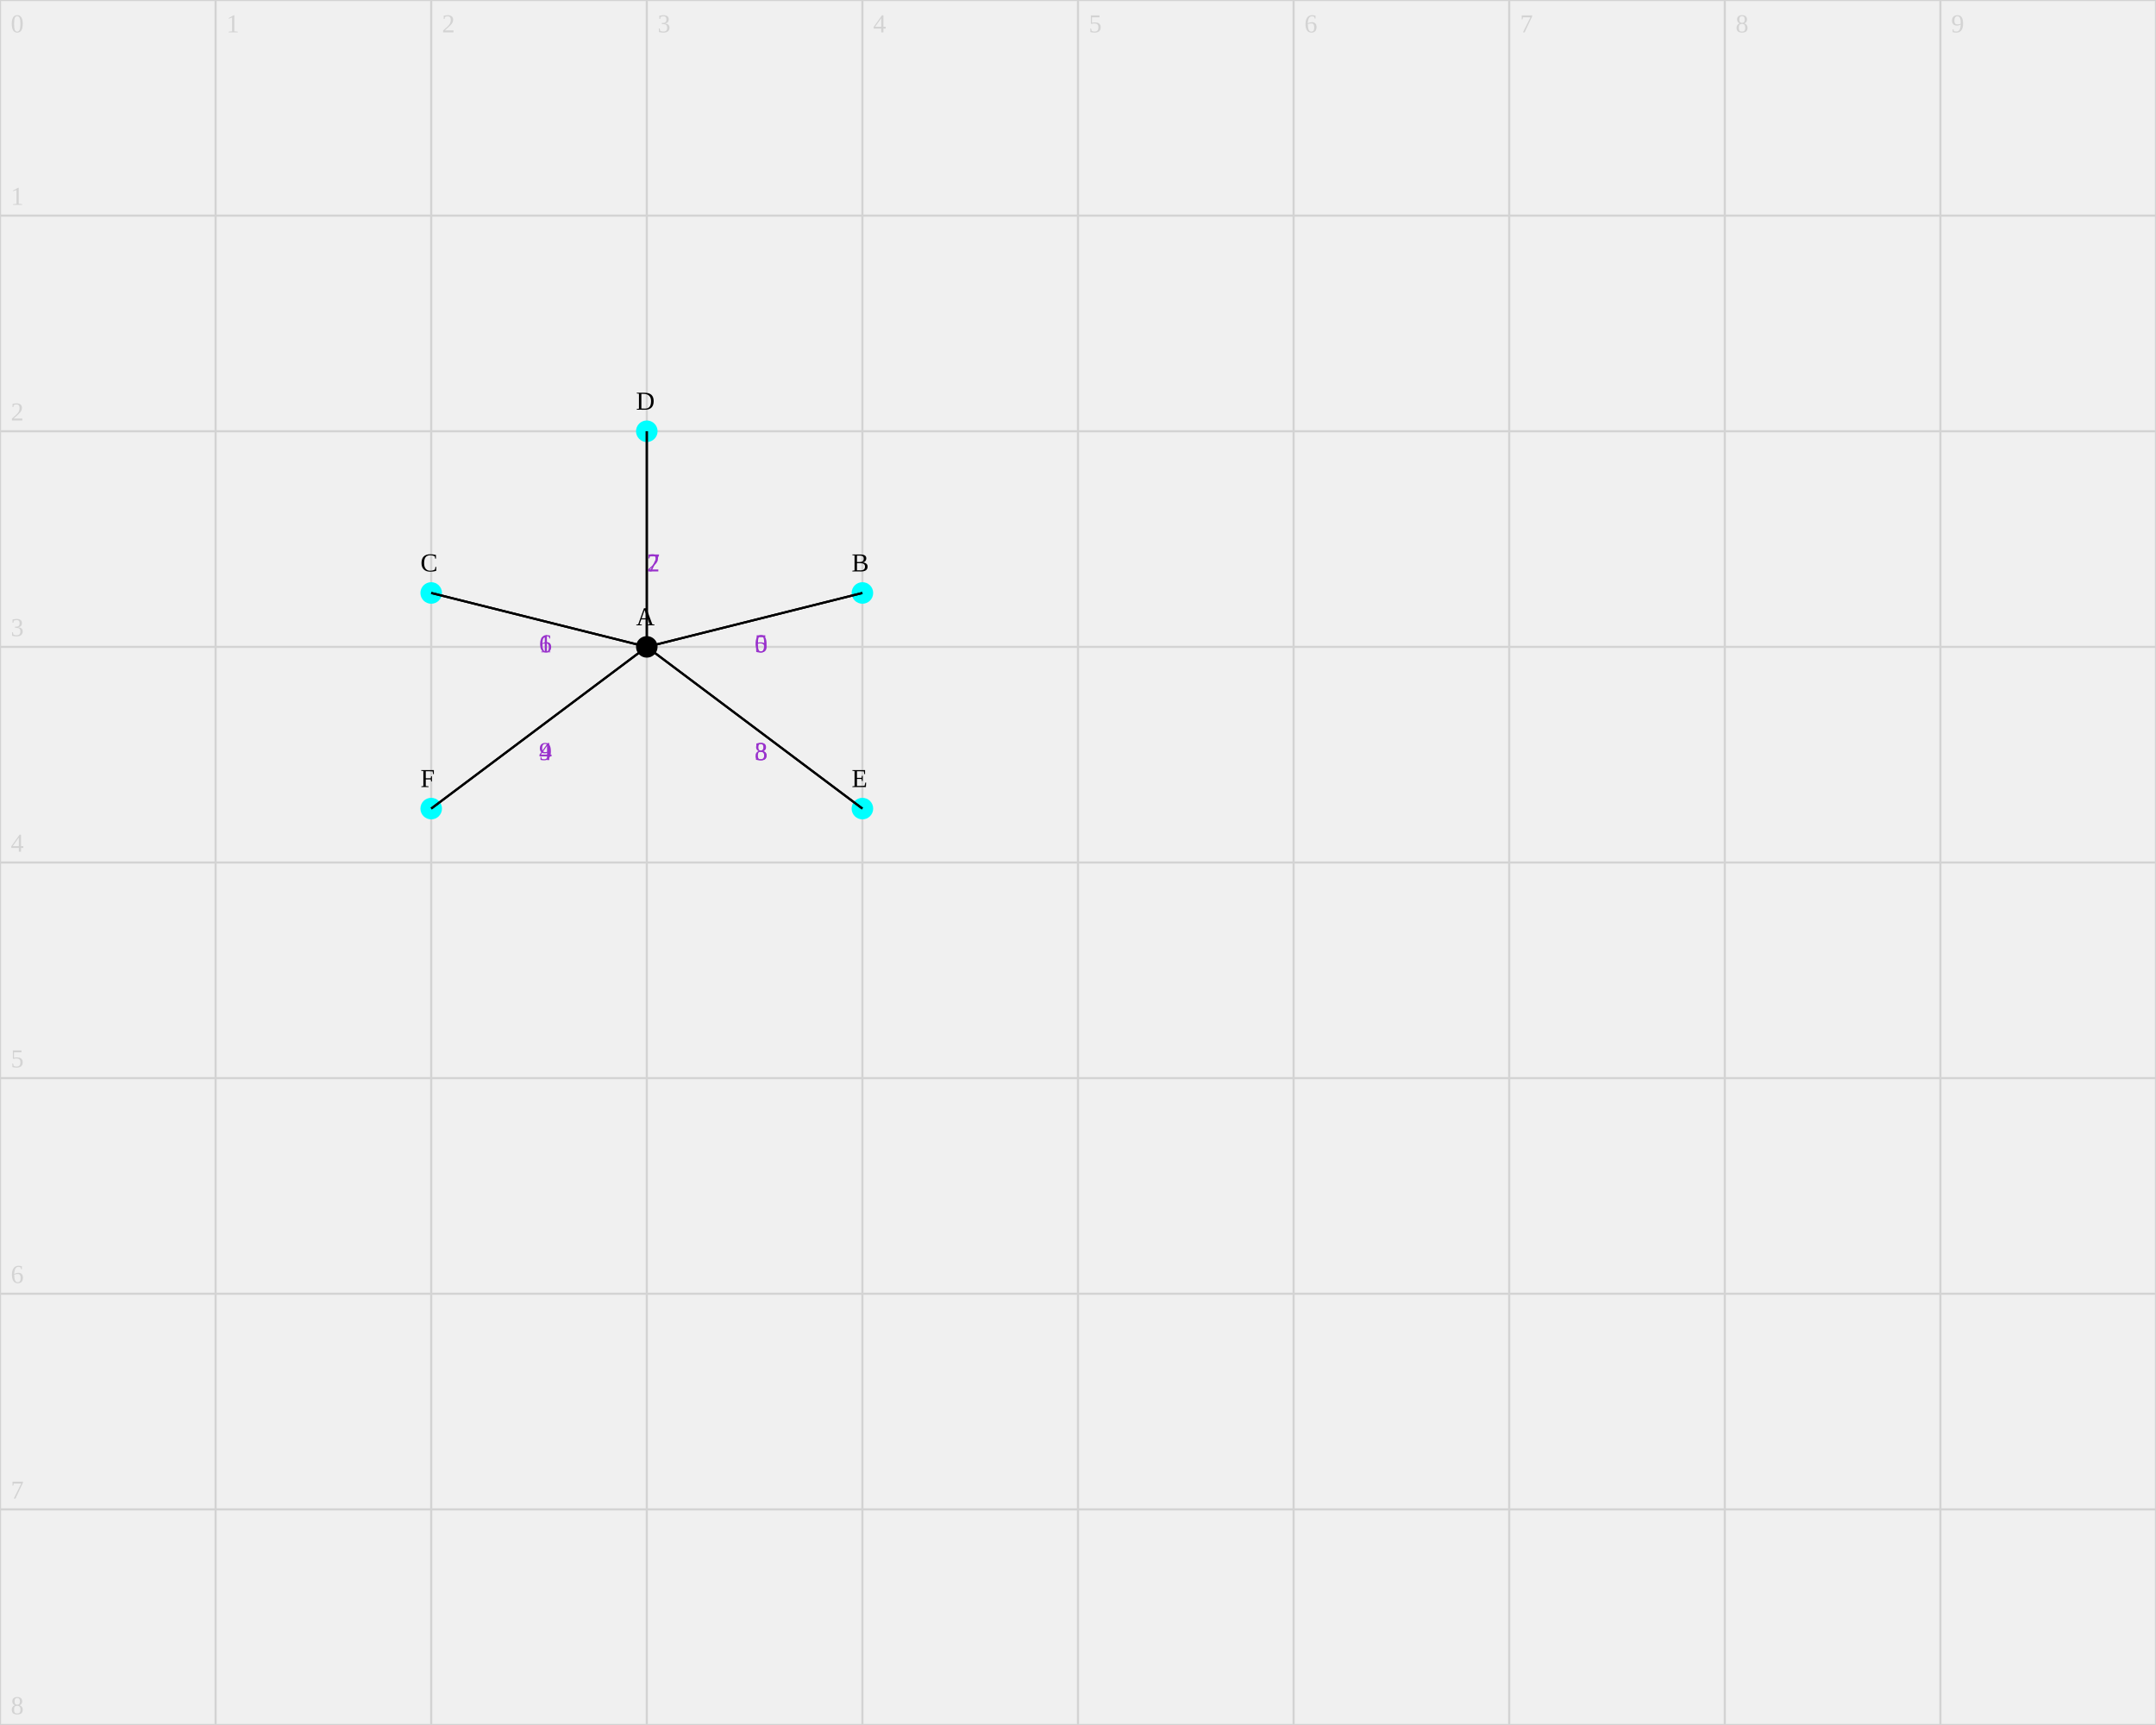
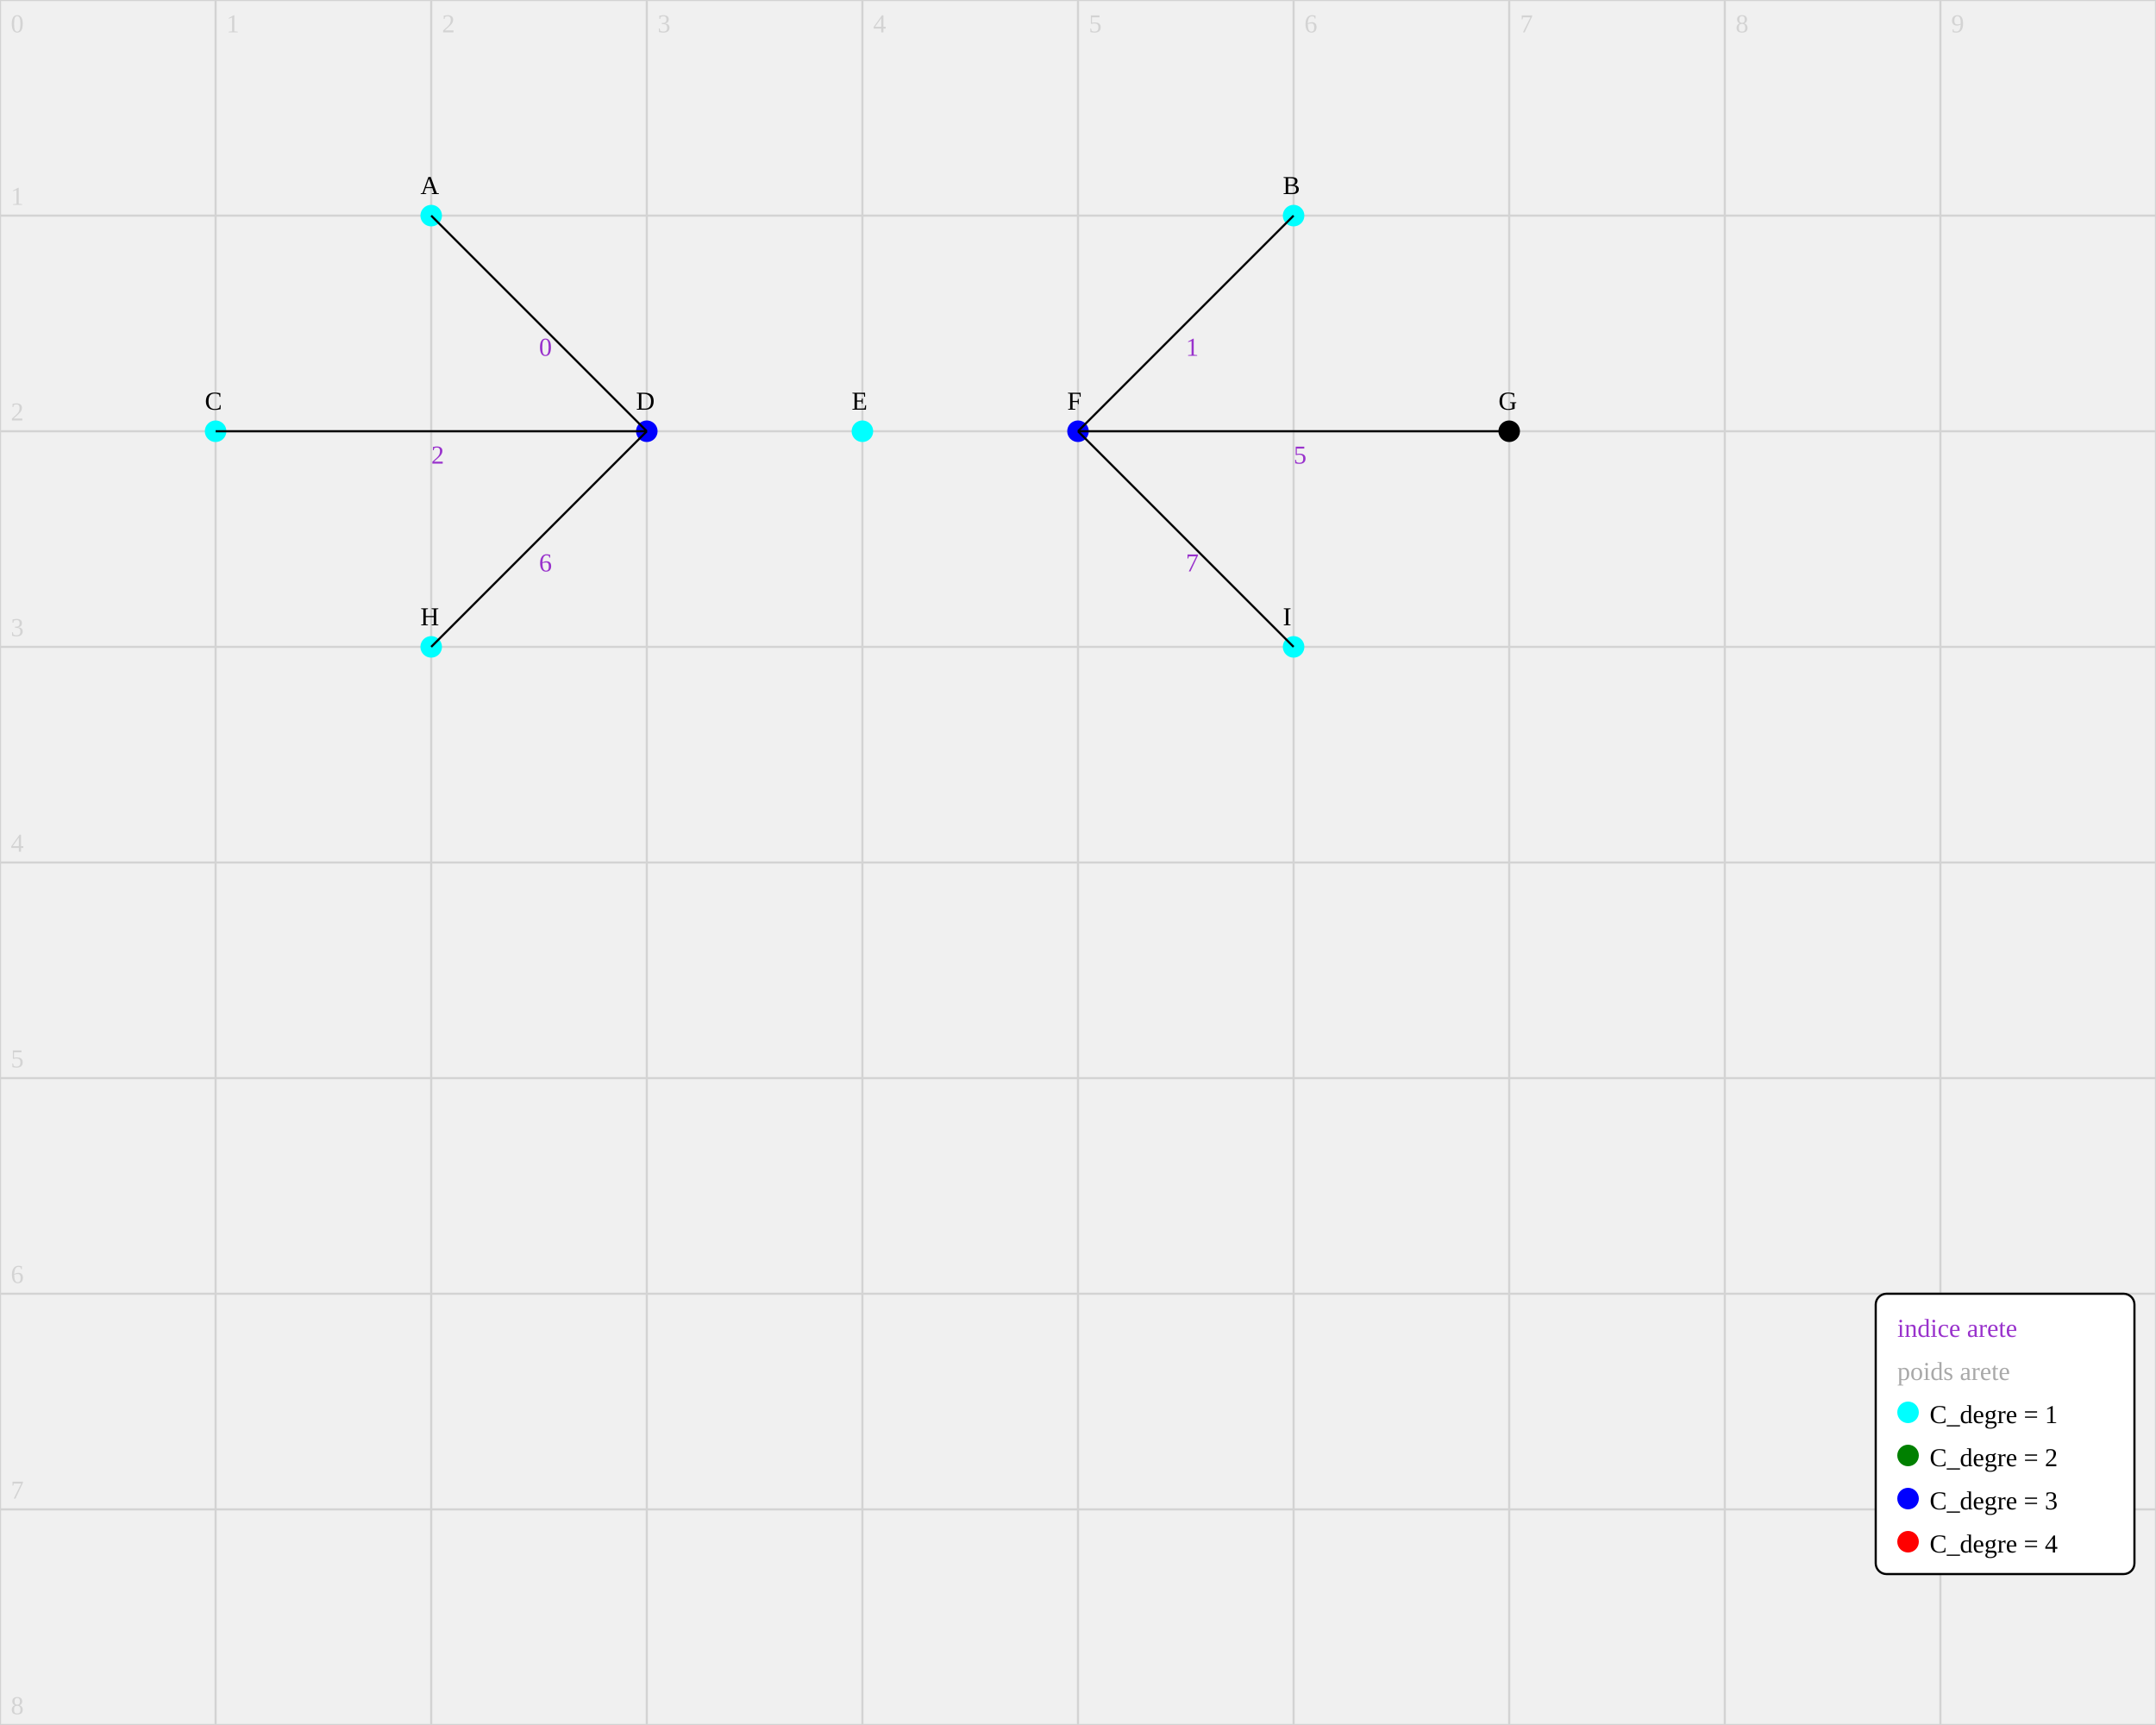
<svg xmlns="http://www.w3.org/2000/svg" version="1.1" width="1000" height="800">
  <line x1="0" y1="0" x2="1000" y2="0" stroke="lightgrey" />
  <text x="5" y="-5" fill="lightgrey">0</text>
  <line x1="0" y1="100" x2="1000" y2="100" stroke="lightgrey" />
  <text x="5" y="95" fill="lightgrey">1</text>
  <line x1="0" y1="200" x2="1000" y2="200" stroke="lightgrey" />
  <text x="5" y="195" fill="lightgrey">2</text>
  <line x1="0" y1="300" x2="1000" y2="300" stroke="lightgrey" />
  <text x="5" y="295" fill="lightgrey">3</text>
  <line x1="0" y1="400" x2="1000" y2="400" stroke="lightgrey" />
  <text x="5" y="395" fill="lightgrey">4</text>
  <line x1="0" y1="500" x2="1000" y2="500" stroke="lightgrey" />
  <text x="5" y="495" fill="lightgrey">5</text>
  <line x1="0" y1="600" x2="1000" y2="600" stroke="lightgrey" />
  <text x="5" y="595" fill="lightgrey">6</text>
  <line x1="0" y1="700" x2="1000" y2="700" stroke="lightgrey" />
  <text x="5" y="695" fill="lightgrey">7</text>
  <line x1="0" y1="800" x2="1000" y2="800" stroke="lightgrey" />
  <text x="5" y="795" fill="lightgrey">8</text>
  <line x1="0" y1="0" x2="0" y2="800" stroke="lightgrey" />
  <text x="5" y="15" fill="lightgrey">0</text>
  <line x1="100" y1="0" x2="100" y2="800" stroke="lightgrey" />
  <text x="105" y="15" fill="lightgrey">1</text>
  <line x1="200" y1="0" x2="200" y2="800" stroke="lightgrey" />
  <text x="205" y="15" fill="lightgrey">2</text>
  <line x1="300" y1="0" x2="300" y2="800" stroke="lightgrey" />
  <text x="305" y="15" fill="lightgrey">3</text>
  <line x1="400" y1="0" x2="400" y2="800" stroke="lightgrey" />
  <text x="405" y="15" fill="lightgrey">4</text>
  <line x1="500" y1="0" x2="500" y2="800" stroke="lightgrey" />
  <text x="505" y="15" fill="lightgrey">5</text>
  <line x1="600" y1="0" x2="600" y2="800" stroke="lightgrey" />
  <text x="605" y="15" fill="lightgrey">6</text>
  <line x1="700" y1="0" x2="700" y2="800" stroke="lightgrey" />
  <text x="705" y="15" fill="lightgrey">7</text>
  <line x1="800" y1="0" x2="800" y2="800" stroke="lightgrey" />
  <text x="805" y="15" fill="lightgrey">8</text>
  <line x1="900" y1="0" x2="900" y2="800" stroke="lightgrey" />
  <text x="905" y="15" fill="lightgrey">9</text>
  <line x1="1000" y1="0" x2="1000" y2="800" stroke="lightgrey" />
  <text x="1005" y="15" fill="lightgrey">10</text>
-   <circle cx="300" cy="300" r="5" fill="black" />
-   <text x="295" y="290" fill="black">A</text>
-   <circle cx="400" cy="275" r="5" fill="cyan" />
-   <text x="395" y="265" fill="black">B</text>
-   <circle cx="200" cy="275" r="5" fill="cyan" />
-   <text x="195" y="265" fill="black">C</text>
-   <circle cx="300" cy="200" r="5" fill="cyan" />
+   <circle cx="200" cy="100" r="5" fill="cyan" />
+   <text x="195" y="90" fill="black">A</text>
+   <circle cx="600" cy="100" r="5" fill="cyan" />
+   <text x="595" y="90" fill="black">B</text>
+   <circle cx="100" cy="200" r="5" fill="cyan" />
+   <text x="95" y="190" fill="black">C</text>
+   <circle cx="300" cy="200" r="5" fill="blue" />
  <text x="295" y="190" fill="black">D</text>
-   <circle cx="400" cy="375" r="5" fill="cyan" />
-   <text x="395" y="365" fill="black">E</text>
-   <circle cx="200" cy="375" r="5" fill="cyan" />
-   <text x="195" y="365" fill="black">F</text>
-   <line x1="300" y1="300" x2="400" y2="275" stroke="black" />
-   <text x="350" y="302.5" fill="darkorchid">0</text>
-   <line x1="300" y1="300" x2="200" y2="275" stroke="black" />
-   <text x="250" y="302.5" fill="darkorchid">1</text>
-   <line x1="300" y1="300" x2="300" y2="200" stroke="black" />
-   <text x="300" y="265" fill="darkorchid">2</text>
-   <line x1="300" y1="300" x2="400" y2="375" stroke="black" />
-   <text x="350" y="352.5" fill="darkorchid">3</text>
-   <line x1="300" y1="300" x2="200" y2="375" stroke="black" />
-   <text x="250" y="352.5" fill="darkorchid">4</text>
-   <line x1="400" y1="275" x2="300" y2="300" stroke="black" />
-   <text x="350" y="302.5" fill="darkorchid">5</text>
-   <line x1="200" y1="275" x2="300" y2="300" stroke="black" />
-   <text x="250" y="302.5" fill="darkorchid">6</text>
-   <line x1="300" y1="200" x2="300" y2="300" stroke="black" />
-   <text x="300" y="265" fill="darkorchid">7</text>
-   <line x1="400" y1="375" x2="300" y2="300" stroke="black" />
-   <text x="350" y="352.5" fill="darkorchid">8</text>
-   <line x1="200" y1="375" x2="300" y2="300" stroke="black" />
-   <text x="250" y="352.5" fill="darkorchid">9</text>
+   <circle cx="400" cy="200" r="5" fill="cyan" />
+   <text x="395" y="190" fill="black">E</text>
+   <circle cx="500" cy="200" r="5" fill="blue" />
+   <text x="495" y="190" fill="black">F</text>
+   <circle cx="700" cy="200" r="5" fill="black" />
+   <text x="695" y="190" fill="black">G</text>
+   <circle cx="200" cy="300" r="5" fill="cyan" />
+   <text x="195" y="290" fill="black">H</text>
+   <circle cx="600" cy="300" r="5" fill="cyan" />
+   <text x="595" y="290" fill="black">I</text>
+   <line x1="200" y1="100" x2="300" y2="200" stroke="black" />
+   <text x="250" y="165" fill="darkorchid">0</text>
+   <line x1="600" y1="100" x2="500" y2="200" stroke="black" />
+   <text x="550" y="165" fill="darkorchid">1</text>
+   <line x1="100" y1="200" x2="300" y2="200" stroke="black" />
+   <text x="200" y="215" fill="darkorchid">2</text>
+   <line x1="500" y1="200" x2="700" y2="200" stroke="black" />
+   <text x="600" y="215" fill="darkorchid">5</text>
+   <line x1="200" y1="300" x2="300" y2="200" stroke="black" />
+   <text x="250" y="265" fill="darkorchid">6</text>
+   <line x1="600" y1="300" x2="500" y2="200" stroke="black" />
+   <text x="550" y="265" fill="darkorchid">7</text>
+   <rect x="870" y="600" width="120" height="130" rx="5" ry="5" fill="white" stroke="black" stroke-width="1px" />
+   <text x="880" y="620" fill="darkorchid">indice arete</text>
+   <text x="880" y="640" fill="darkgrey">poids arete</text>
+   <circle cx="885" cy="655" r="5" fill="cyan" />
+   <text x="895" y="660" fill="black">C_degre = 1</text>
+   <circle cx="885" cy="675" r="5" fill="green" />
+   <text x="895" y="680" fill="black">C_degre = 2</text>
+   <circle cx="885" cy="695" r="5" fill="blue" />
+   <text x="895" y="700" fill="black">C_degre = 3</text>
+   <circle cx="885" cy="715" r="5" fill="red" />
+   <text x="895" y="720" fill="black">C_degre = 4</text>
</svg>
